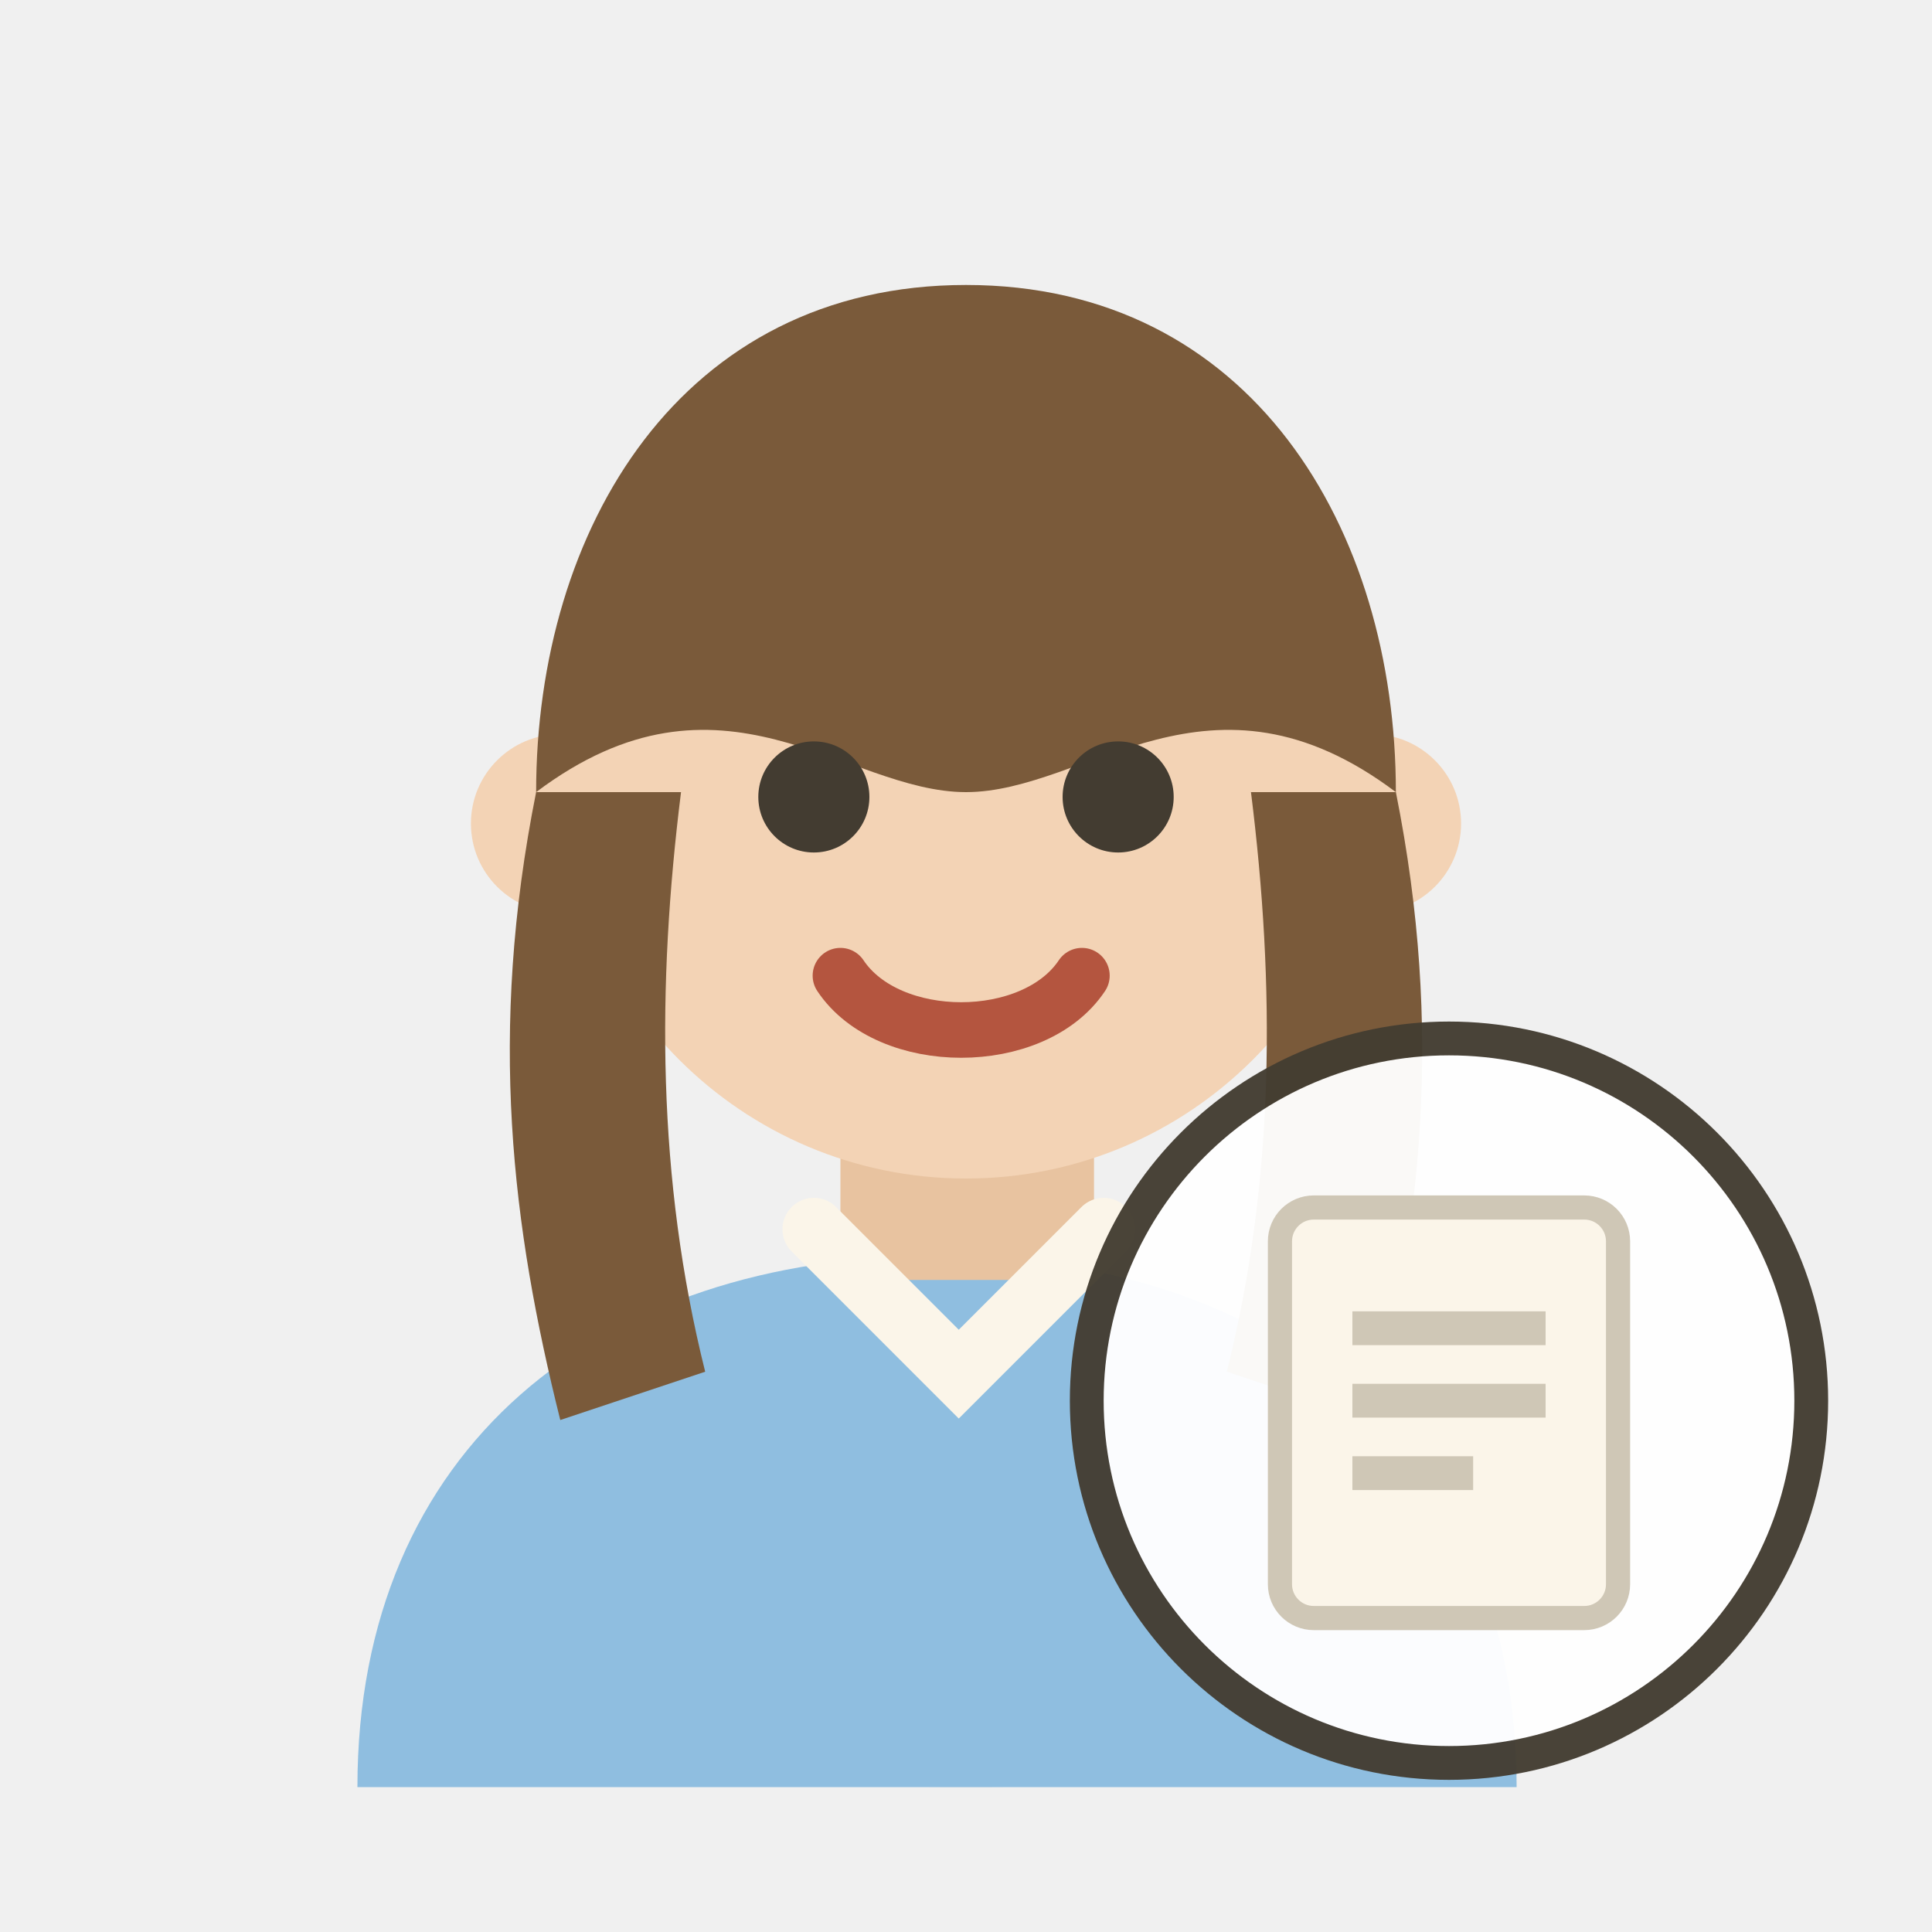
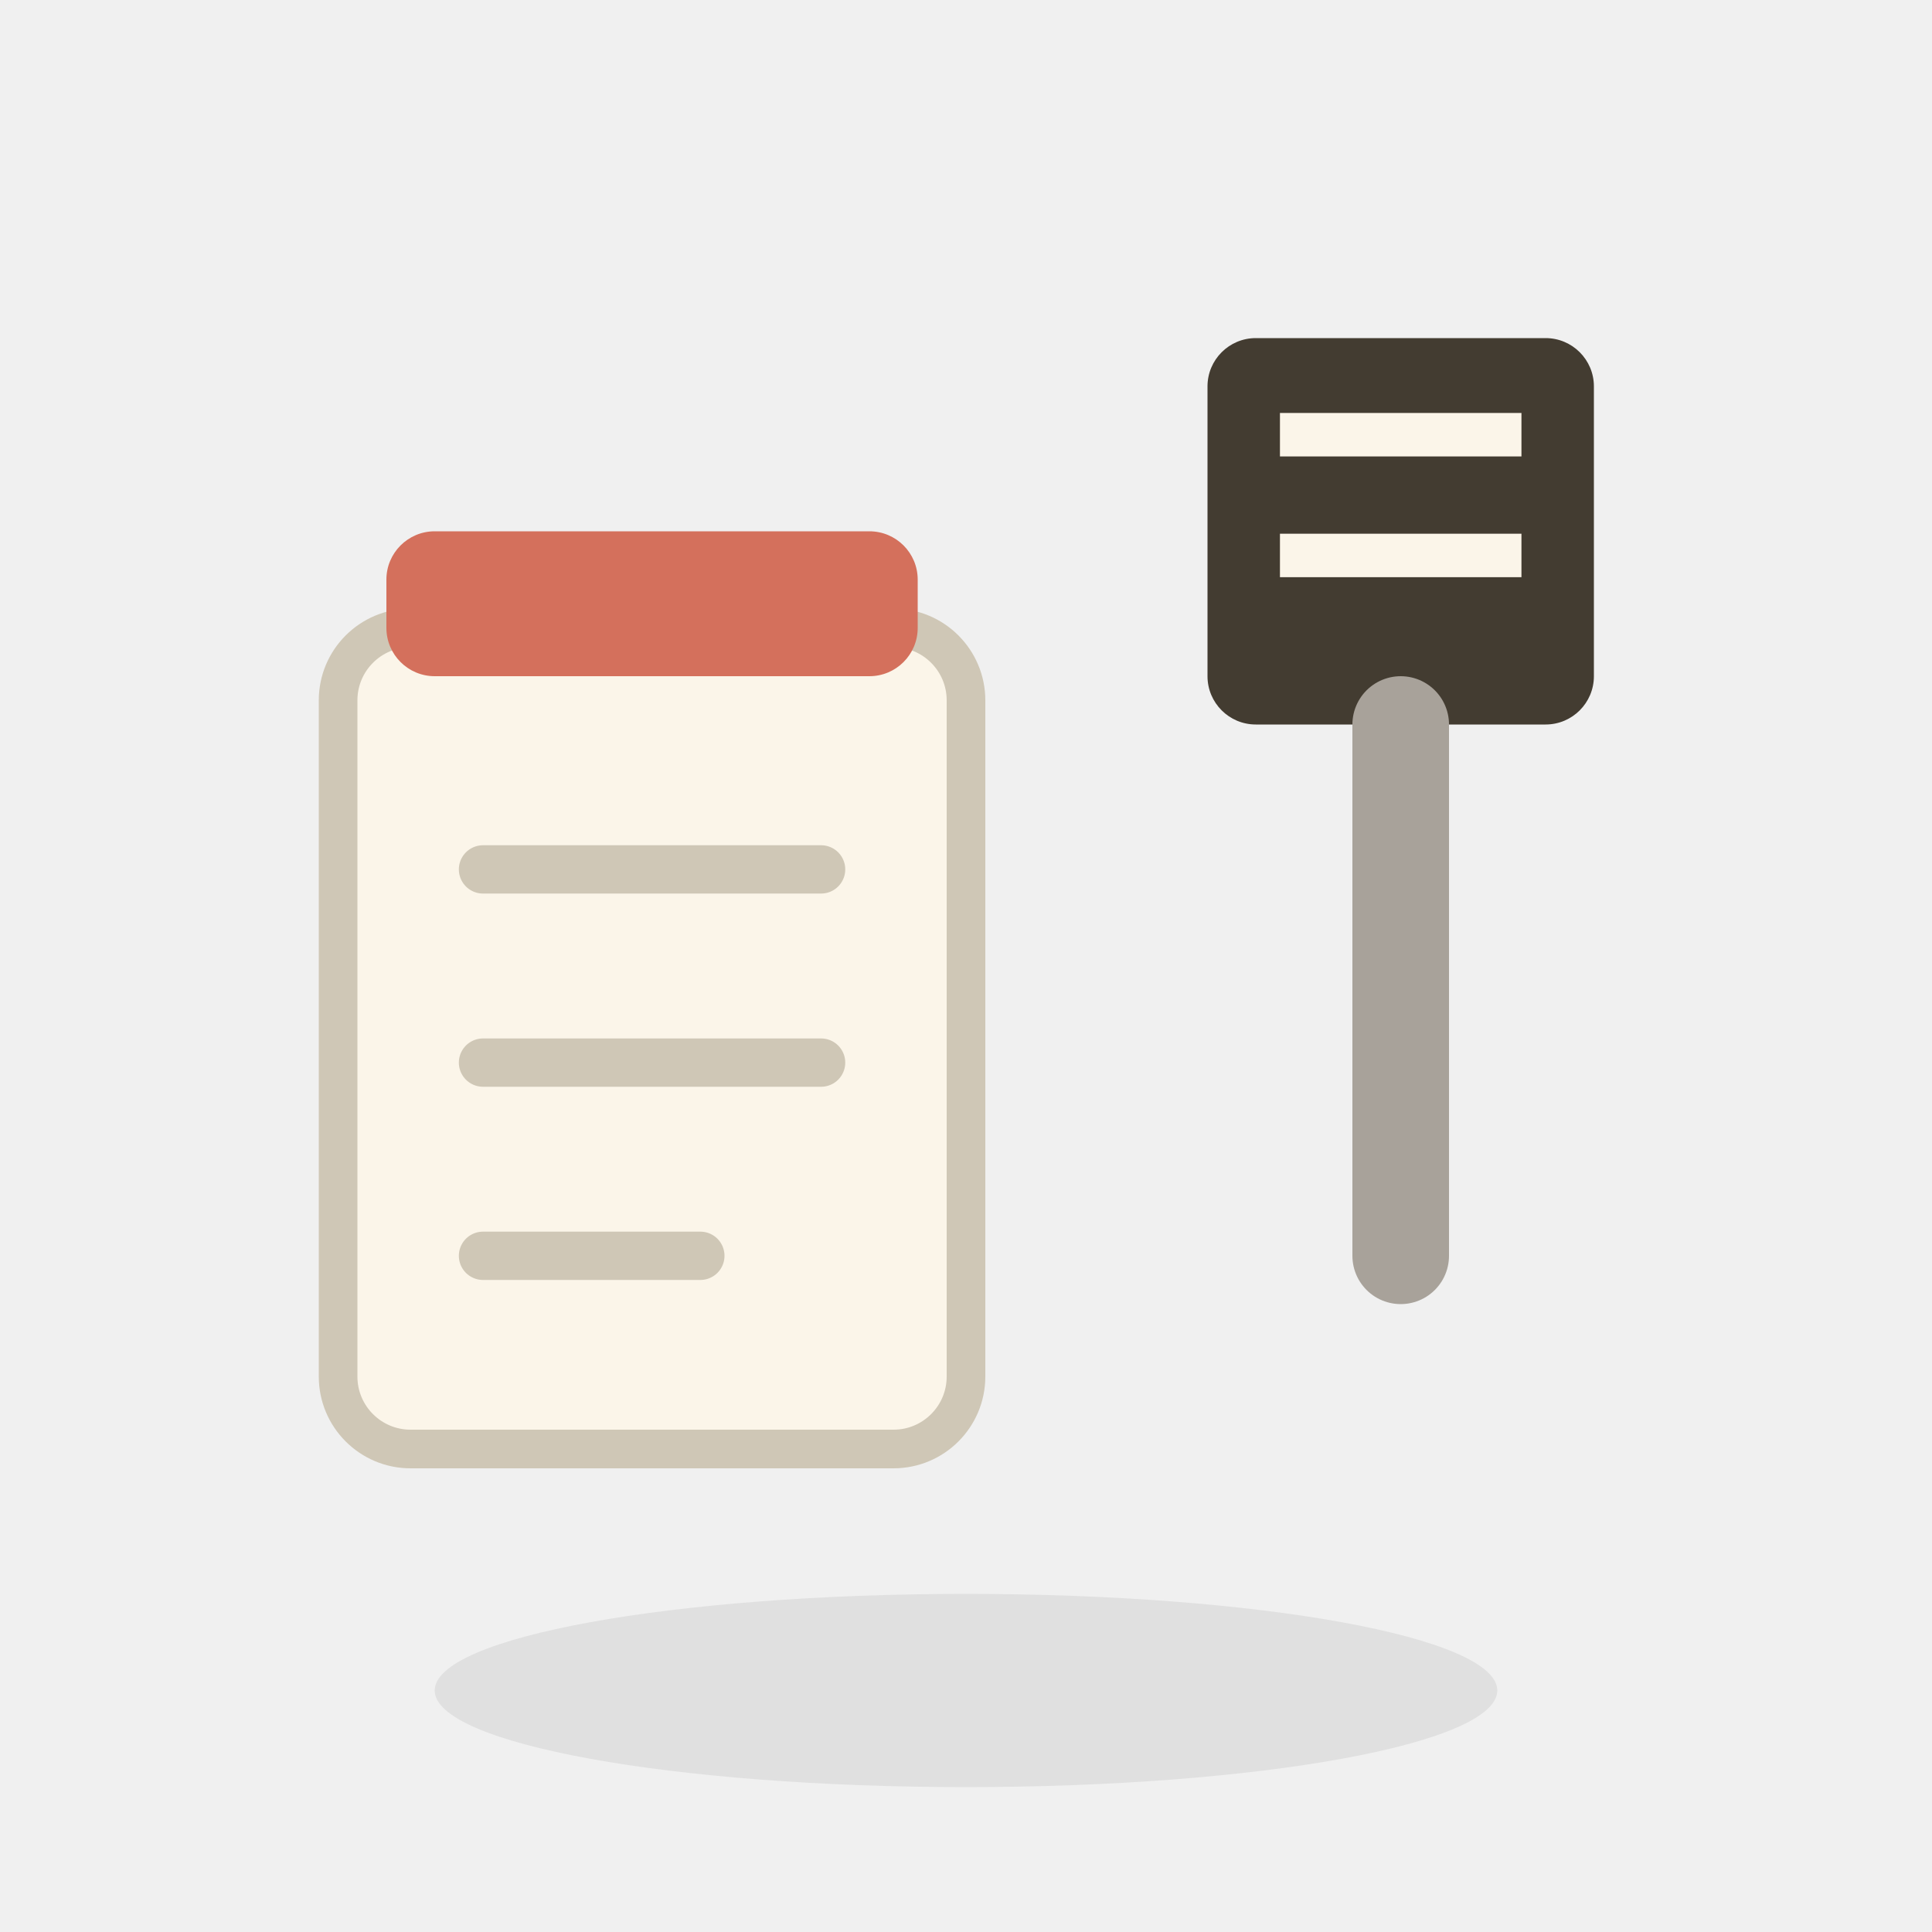
<svg xmlns="http://www.w3.org/2000/svg" viewBox="0 0 80 80" width="80" height="80" role="img" aria-label="기자">
-   <ellipse cx="40" cy="70" rx="20" ry="4" fill="#000" opacity=".07" />
-   <path d="M14.8 74.0c0-14 10-22 24-22s24 8 24 22z" fill="#8FBEE0" />
-   <rect x="34.8" y="42.5" width="10.5" height="10.5" fill="#E8C3A0" />
-   <circle cx="40" cy="32" r="16.8" fill="#F3D3B5" />
-   <circle cx="23.2" cy="34.1" r="3.7" fill="#F3D3B5" />
-   <circle cx="56.8" cy="34.1" r="3.7" fill="#F3D3B5" />
-   <path d="M22.2 32.8C22.2 21.9 28.2 11.8 40.0 11.8C51.8 11.8 57.8 21.9 57.8 32.8C50.1 27.0 45.0 32.8 40.0 32.8C35.0 32.8 29.9 27.0 22.2 32.8z" fill="#7A5A3A" />
-   <path d="M22.2 32.8c-2 10-1 18 1 26l6-2c-2-8-2-16-1-24zM57.8 32.8c2 10 1 18-1 26l-6-2c2-8 2-16 1-24z" fill="#7A5A3A" />
-   <circle cx="33.7" cy="33.0" r="2.3" fill="#433C31" />
-   <circle cx="46.3" cy="33.0" r="2.3" fill="#433C31" />
-   <path d="M34.8 40.4c2 3 8 3 10 0" stroke="#B4553F" stroke-width="2.3" stroke-linecap="round" fill="none" />
-   <path d="M33.7 50.9l6 6 6-6" stroke="#FBF5E9" stroke-width="2.6" fill="none" stroke-linecap="round" />
-   <circle cx="60" cy="58" r="15" fill="#FFF" stroke="#433C31" stroke-width="1.4" opacity=".96" />
-   <rect x="53" y="50" width="14" height="17" rx="1.4" fill="#FBF5E9" stroke="#CFC7B6" stroke-width="1" />
-   <path d="M56 55h8M56 58h8M56 61h5" stroke="#CFC7B6" stroke-width="1.4" />
+   <ellipse cx="40" cy="70" rx="22" ry="4" fill="#000" opacity=".07" />
+   <rect x="14" y="26" width="26" height="34" rx="3" fill="#FBF5E9" stroke="#CFC7B6" stroke-width="1.6" />
+   <path d="M20 36h14M20 44h14M20 52h9" stroke="#CFC7B6" stroke-width="2" stroke-linecap="round" />
+   <rect x="16" y="22" width="22" height="6" rx="2" fill="#D4705C" />
+   <rect x="50" y="14" width="16" height="16" rx="2" fill="#433C31" />
+   <path d="M58 30v22" stroke="#A8A29A" stroke-width="4" stroke-linecap="round" />
+   <path d="M53 18h10M53 23h10" stroke="#FBF5E9" stroke-width="1.8" />
</svg>
